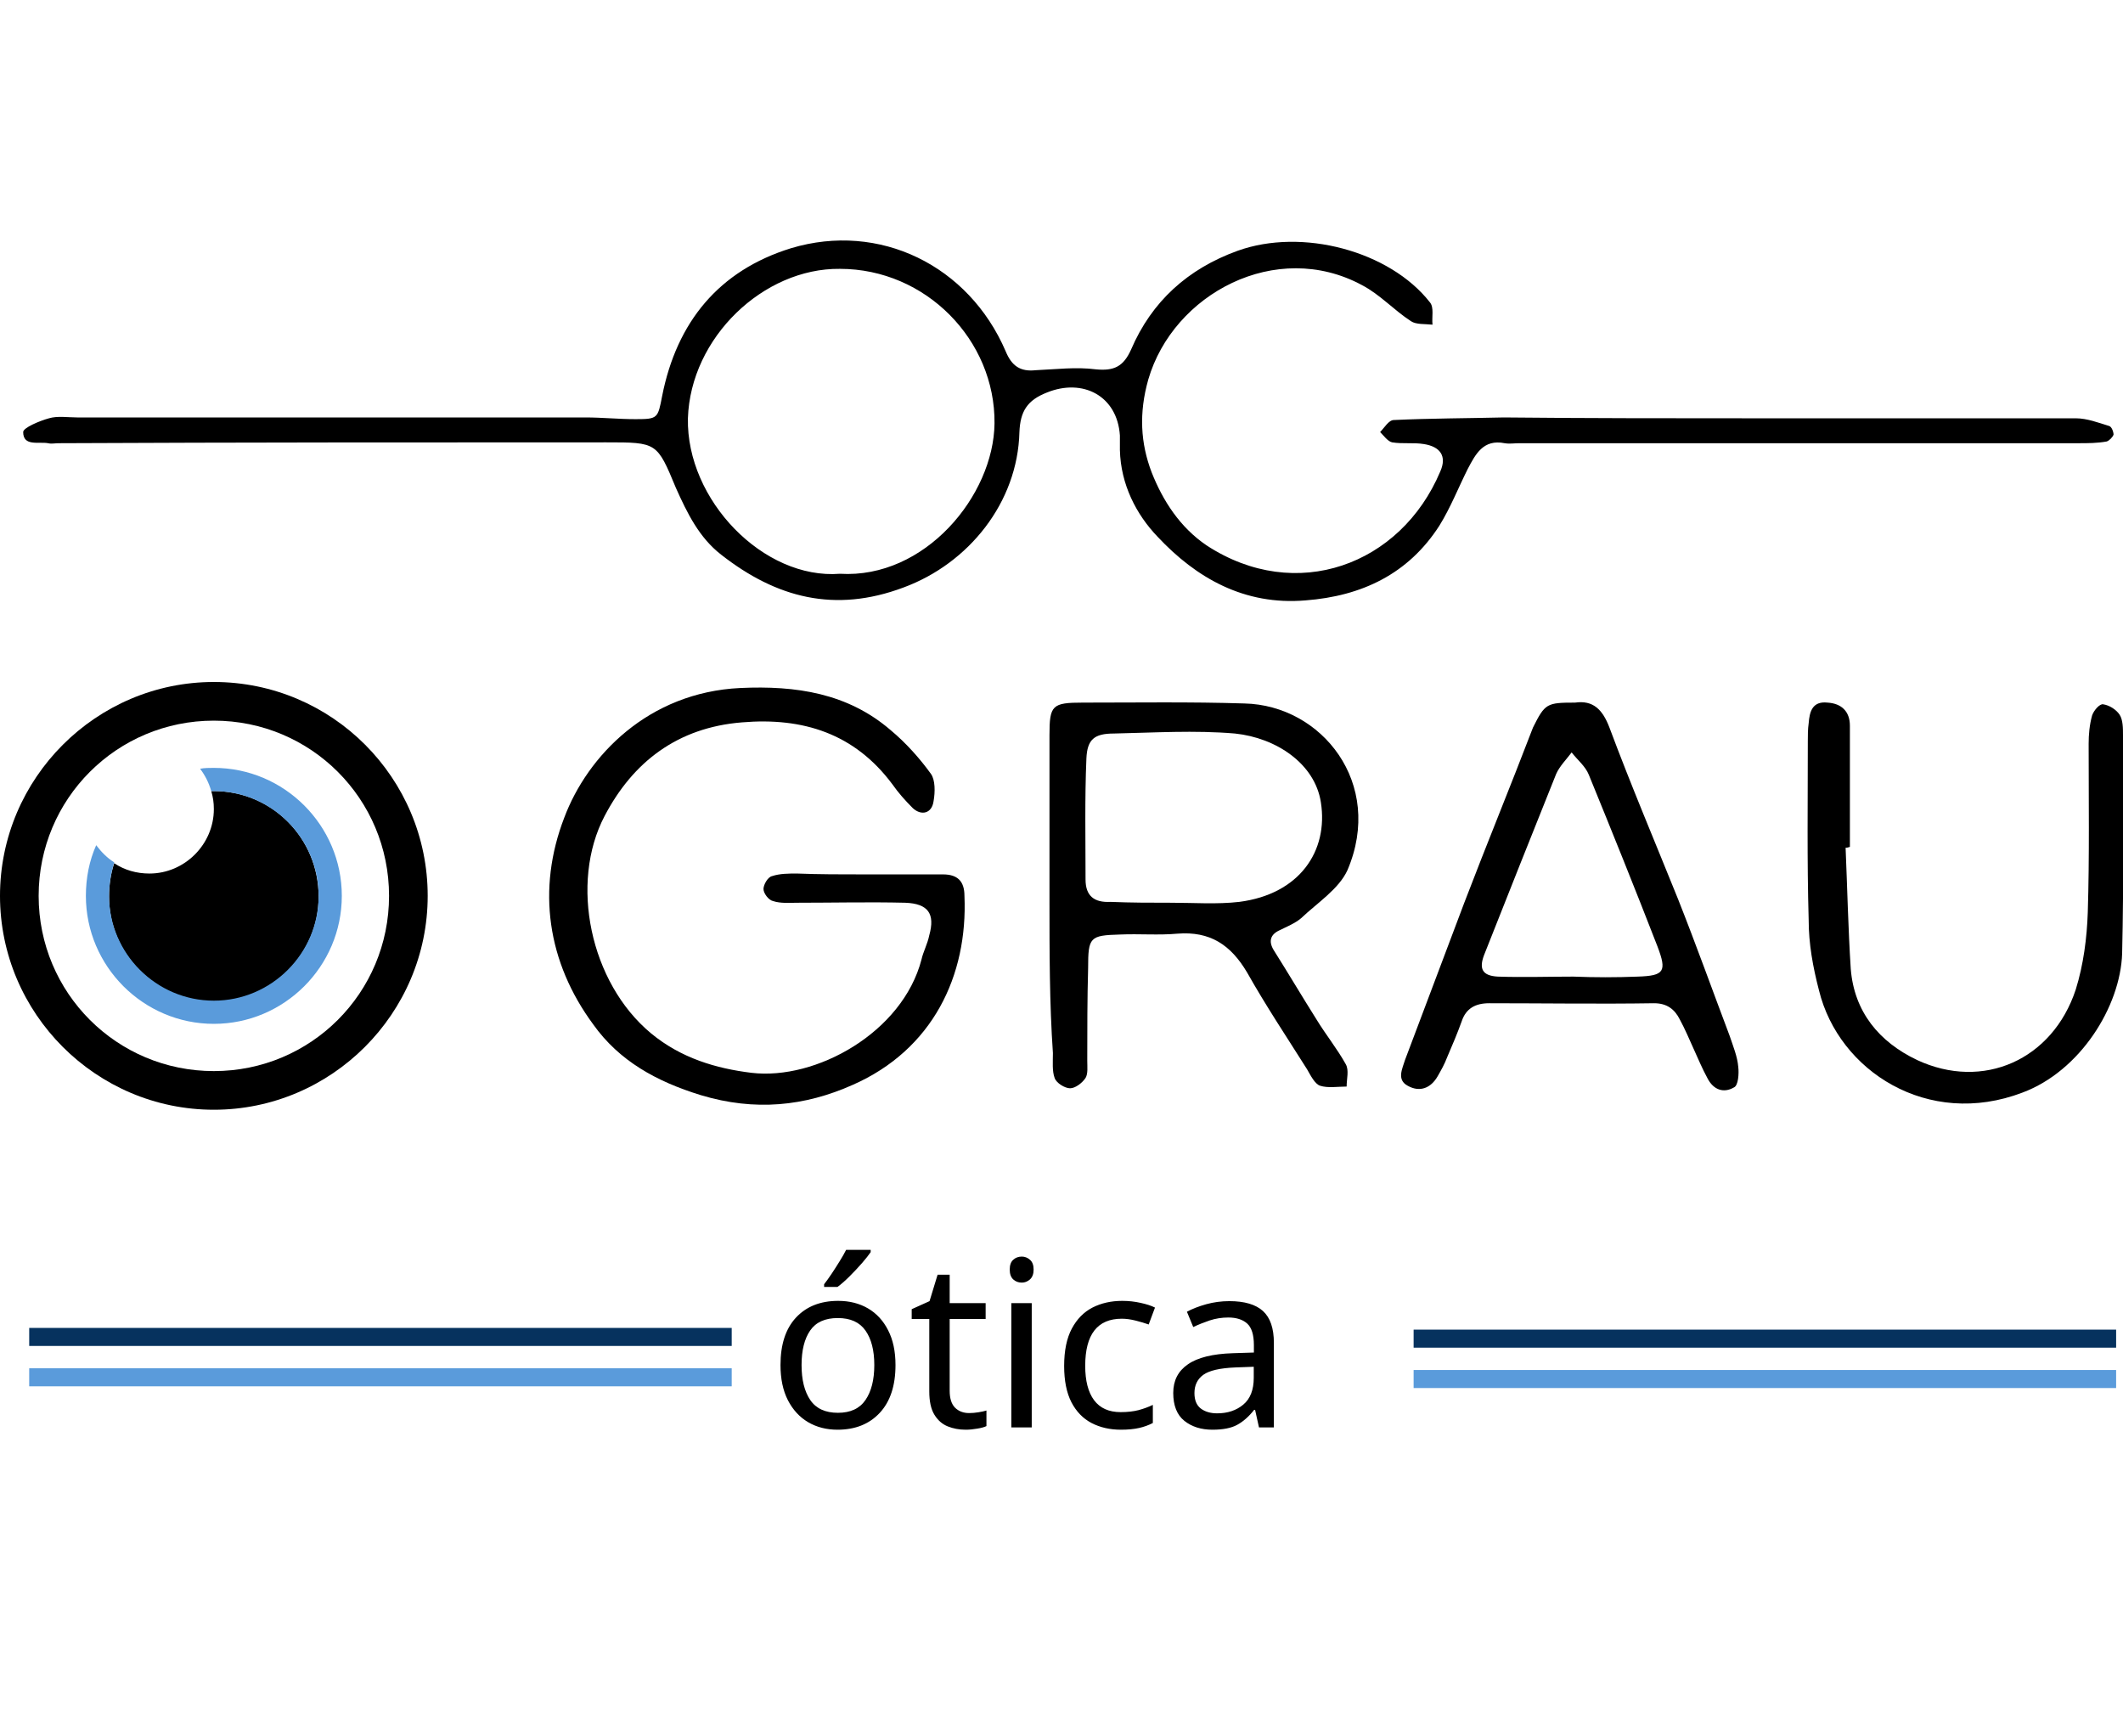
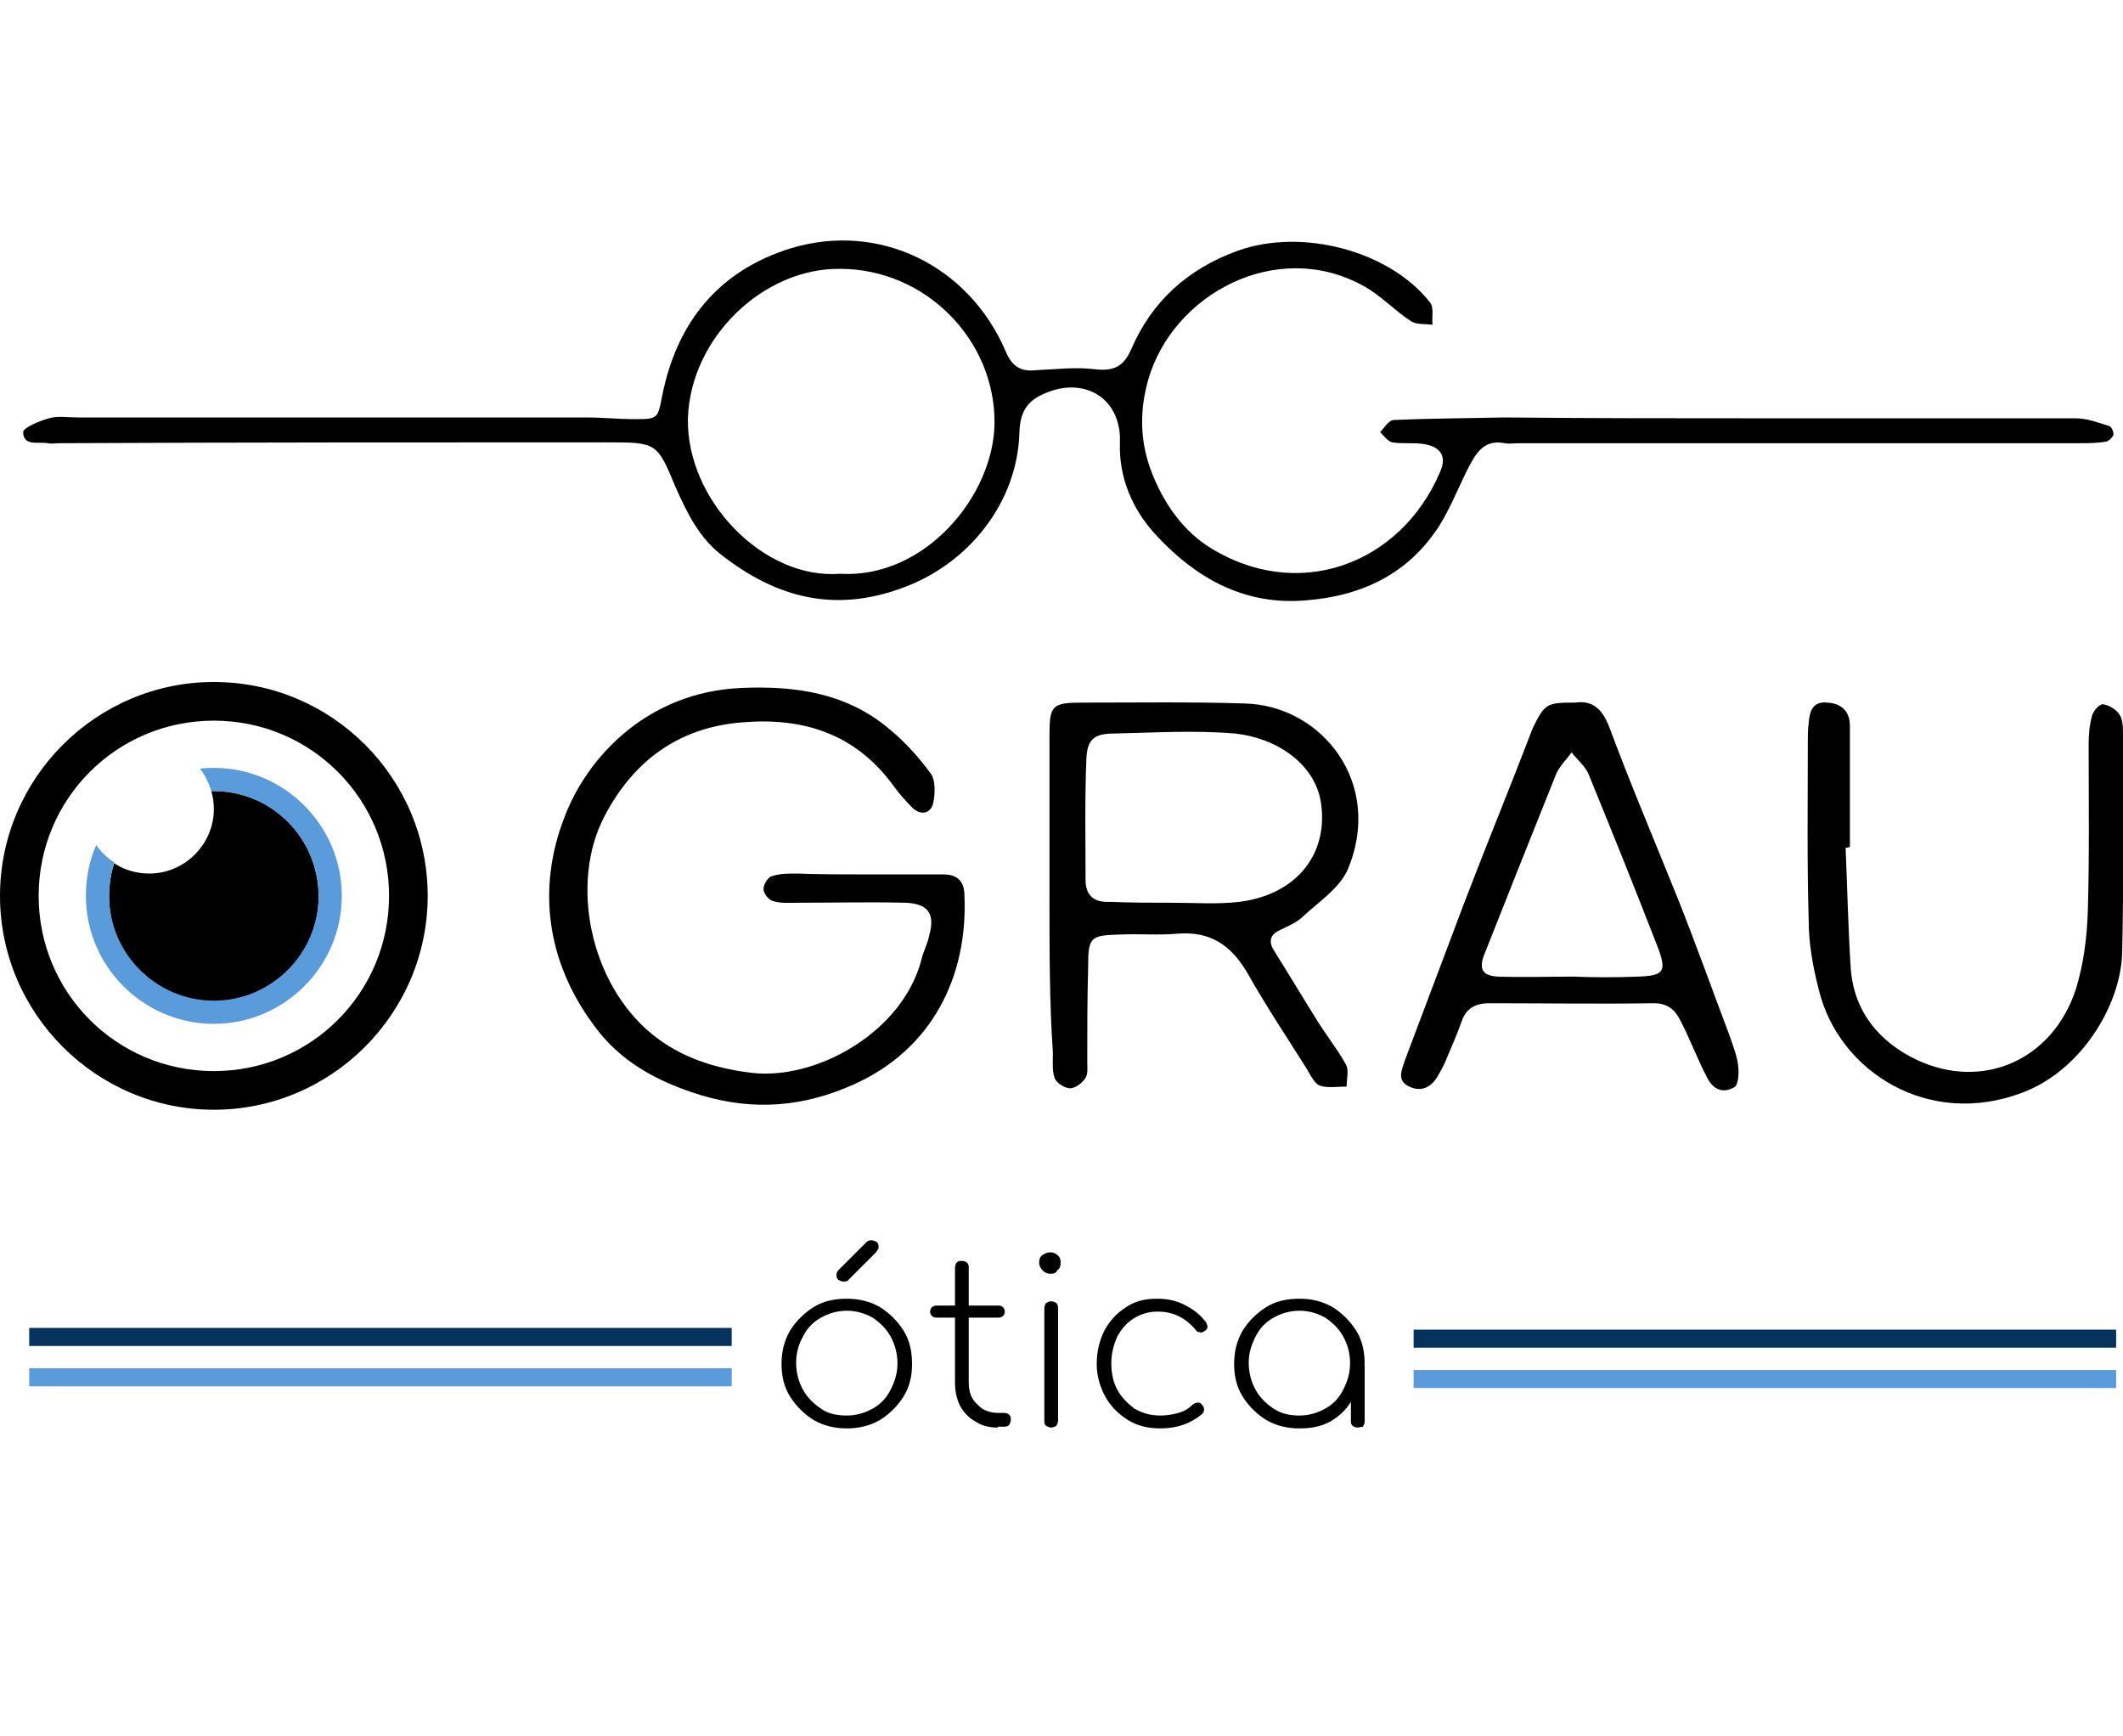
<svg xmlns="http://www.w3.org/2000/svg" version="1.1" id="Camada_1" x="0px" y="0px" viewBox="0 0 247.2 202.1" style="enable-background:new 0 0 247.2 202.1;" xml:space="preserve">
  <style type="text/css">
	.st0{fill:#5A9BDB;}
	.st1{fill:#06325E;}
- 	.st2{font-family:'Comfortaa-Light';}
- 	.st3{font-size:26.983px;}
+ 	.st2{enable-background:new    ;}
</style>
  <g>
    <g>
      <g>
-         <path d="M204.6,48.7c12.4,0,24.7,0,37.1,0c1.3,0,2.6,0.5,3.9,0.9c0.3,0.1,0.5,0.7,0.5,1c-0.1,0.3-0.5,0.7-0.8,0.8     c-1.1,0.2-2.2,0.2-3.3,0.2c-21.7,0-43.4,0-65.1,0c-0.6,0-1.1,0.1-1.7,0c-2.5-0.5-3.4,1.3-4.3,3c-1.1,2.2-2,4.5-3.3,6.6     c-3.6,5.6-9,8.2-15.6,8.7c-7.1,0.6-12.7-2.6-17.2-7.4c-2.5-2.6-4.3-6.1-4.4-10.1c0-0.6,0-1.1,0-1.7c-0.3-4.6-4.3-6.7-8.5-5     c-2.3,0.9-3.1,2.2-3.2,4.6c-0.2,8.2-5.9,15.3-13.5,18.1c-8,3-14.8,1.2-21.2-3.8c-2.6-2-4-4.9-5.3-7.8c-2.2-5.3-2.2-5.3-8.1-5.3     c-21.3,0-42.5,0-63.8,0.1c-0.4,0-0.8,0.1-1.2,0c-1.1-0.2-2.9,0.4-2.9-1.3c0-0.5,1.9-1.3,3-1.6c1-0.3,2.2-0.1,3.3-0.1     c19.7,0,39.5,0,59.2,0c1.9,0,3.8,0.2,5.8,0.2c2.6,0,2.6-0.1,3.1-2.7c1.7-8.6,6.6-14.6,15-17.2c10.3-3.1,20.7,2,25,12     c0.7,1.7,1.7,2.4,3.5,2.2c2.3-0.1,4.7-0.4,7-0.1c2.1,0.2,3.2-0.3,4.1-2.3c2.4-5.6,6.6-9.4,12.4-11.5c7.5-2.7,17.7,0,22.4,6     c0.5,0.6,0.2,1.7,0.3,2.6c-0.9-0.1-1.9,0-2.5-0.4c-2-1.3-3.6-3.1-5.7-4.2c-10-5.4-22,1-24.9,11c-1.1,3.9-0.9,7.4,0.4,10.8     c1.3,3.3,3.3,6.4,6.4,8.5c10.4,6.8,22.6,2.3,27.2-8.6c0.8-1.8,0-2.9-1.9-3.2c-1.2-0.2-2.5,0-3.7-0.2c-0.5-0.1-1-0.8-1.4-1.2     c0.5-0.5,1-1.4,1.6-1.4c4.3-0.2,8.6-0.2,12.8-0.3C184.9,48.7,194.7,48.7,204.6,48.7C204.6,48.7,204.6,48.7,204.6,48.7z      M97.8,66.8c9.9,0.6,17.9-9.1,18-17.5c0.1-9.7-8-18-18-18c-8.9-0.1-17.4,8-17.7,17.4C79.9,58.2,88.9,67.5,97.8,66.8z" />
-         <path d="M100.6,101.8c3.1,0,6.1,0,9.2,0c1.7,0,2.5,0.8,2.5,2.5c0.4,9.3-3.7,17.9-13,22c-5.6,2.5-11.4,3.1-17.7,1.2     c-5.2-1.6-9.5-4-12.5-8.2c-5.4-7.3-6.6-15.8-3.4-24.1c2.7-7.2,9.8-14.6,20.5-15.1c6.5-0.3,12.5,0.6,17.5,4.9     c1.8,1.5,3.4,3.3,4.7,5.1c0.5,0.7,0.5,2.1,0.3,3.2c-0.2,1.4-1.4,1.7-2.4,0.8c-0.9-0.9-1.7-1.8-2.4-2.8     c-4.4-5.9-10.4-7.8-17.5-7.2c-7.5,0.6-12.7,4.6-16,10.9c-4.1,7.8-1.7,19.4,5.4,25.3c3.5,2.9,7.6,4.1,11.7,4.6     c7.5,0.9,17.6-4.7,19.8-13.2c0.2-0.9,0.7-1.8,0.9-2.8c0.7-2.5-0.1-3.7-2.8-3.8c-4.2-0.1-8.3,0-12.5,0c-1,0-2,0.1-2.9-0.2     c-0.5-0.1-1.1-0.9-1.1-1.4c0-0.5,0.5-1.4,1-1.5c0.9-0.3,1.9-0.3,2.9-0.3C95.3,101.8,98,101.8,100.6,101.8     C100.6,101.8,100.6,101.8,100.6,101.8z" />
-         <path d="M122.2,104.8c0-6.4,0-12.8,0-19.2c0-3.5,0.3-3.8,3.9-3.8c6.3,0,12.5-0.1,18.8,0.1c9,0.2,16.3,9.3,12,19.4     c-1,2.2-3.5,3.8-5.4,5.6c-0.7,0.6-1.7,1-2.5,1.4c-1.1,0.5-1.3,1.3-0.7,2.3c1.7,2.7,3.3,5.4,5,8.1c1.1,1.8,2.4,3.4,3.4,5.2     c0.4,0.7,0.1,1.7,0.1,2.6c-1,0-2.2,0.2-3.1-0.1c-0.6-0.2-1.1-1.2-1.5-1.9c-2.4-3.8-4.8-7.4-7-11.3c-1.9-3.2-4.3-4.8-8.1-4.5     c-2.2,0.2-4.4,0-6.7,0.1c-3.5,0.1-3.7,0.3-3.7,3.9c-0.1,3.6-0.1,7.2-0.1,10.8c0,0.7,0.1,1.5-0.2,2c-0.4,0.6-1.2,1.2-1.8,1.2     c-0.6,0-1.6-0.6-1.8-1.2c-0.3-0.8-0.2-1.9-0.2-2.9C122.2,116.8,122.2,110.8,122.2,104.8C122.2,104.8,122.2,104.8,122.2,104.8z      M136.4,105.1C136.4,105.1,136.4,105.1,136.4,105.1c2.6,0,5.3,0.2,7.9-0.1c7-0.9,10.4-5.9,9.5-11.6c-0.7-4.5-5.2-7.5-10-8     c-4.7-0.4-9.4-0.1-14.1,0c-2.3,0-3.1,0.7-3.2,2.9c-0.2,4.7-0.1,9.4-0.1,14.1c0,1.9,1,2.7,2.9,2.6     C131.7,105.1,134,105.1,136.4,105.1z" />
-         <path d="M183.4,81.8c2.1-0.3,3.2,0.8,4,2.9c2.5,6.7,5.3,13.3,8,20c2.1,5.3,4,10.6,6,15.9c0.4,1.2,0.9,2.4,1,3.6     c0.1,0.8,0,2.2-0.5,2.4c-1.2,0.7-2.4,0.3-3.1-1.1c-0.6-1.1-1.1-2.3-1.6-3.4c-0.5-1.1-1-2.3-1.6-3.4c-0.6-1.2-1.5-1.9-3-1.9     c-6.4,0.1-12.8,0-19.2,0c-1.6,0-2.7,0.6-3.2,2.1c-0.5,1.4-1.1,2.8-1.7,4.2c-0.3,0.8-0.7,1.5-1.1,2.2c-0.8,1.4-2.1,1.9-3.5,1.1     c-1.3-0.7-0.6-2-0.3-3c2.3-6.1,4.6-12.2,6.9-18.3c2.6-6.8,5.4-13.6,8-20.4C179.9,81.9,180.1,81.8,183.4,81.8z M183.2,113.7     C183.2,113.7,183.2,113.7,183.2,113.7c2.5,0.1,5,0.1,7.5,0c3.1-0.1,3.4-0.6,2.3-3.5c-2.6-6.7-5.3-13.4-8-20c-0.4-1-1.3-1.7-2-2.6     c-0.6,0.8-1.4,1.6-1.8,2.5c-2.8,7-5.6,14-8.4,21.1c-0.6,1.6-0.2,2.4,1.6,2.5C177.4,113.8,180.3,113.7,183.2,113.7z" />
-         <path d="M214.9,98.7c0.2,4.7,0.3,9.4,0.6,14.1c0.4,5,3.3,8.5,7.7,10.6c7.7,3.6,15.8,0,18.5-8.2c0.9-2.9,1.3-6,1.4-9     c0.2-6.5,0.1-13.1,0.1-19.6c0-1.1,0.1-2.2,0.4-3.3c0.2-0.6,0.9-1.4,1.3-1.3c0.7,0.1,1.5,0.6,1.9,1.2c0.4,0.6,0.4,1.6,0.4,2.4     c0,8.5,0.1,17-0.1,25.4c-0.2,6.2-4.9,13.7-11.6,16.2c-11,4.2-21.4-2.5-23.7-11.9c-0.7-2.7-1.2-5.4-1.2-8.2     c-0.2-6.9-0.1-13.9-0.1-20.8c0-0.7,0-1.4,0.1-2.1c0.1-1.3,0.4-2.6,2.2-2.4c1.6,0.1,2.6,1,2.6,2.7c0,4.7,0,9.4,0,14.1     C215.1,98.7,215,98.7,214.9,98.7z" />
-         <path d="M24.9,92.1c-0.1,0-0.2,0-0.3,0c0.2,0.7,0.3,1.3,0.3,2.1c0,4.1-3.4,7.5-7.5,7.5c-1.5,0-2.9-0.4-4.1-1.2     c-0.4,1.2-0.6,2.5-0.6,3.9c0,6.7,5.5,12.2,12.2,12.2c6.7,0,12.2-5.5,12.2-12.2C37.1,97.6,31.7,92.1,24.9,92.1z" />
-         <path class="st0" d="M24.9,89.4c-0.5,0-1.1,0-1.6,0.1c0.6,0.8,1,1.6,1.3,2.6c0.1,0,0.2,0,0.3,0c6.7,0,12.2,5.5,12.2,12.2     c0,6.7-5.5,12.2-12.2,12.2c-6.7,0-12.2-5.5-12.2-12.2c0-1.3,0.2-2.6,0.6-3.9c-0.8-0.5-1.5-1.2-2.1-2c-0.8,1.8-1.2,3.8-1.2,5.9     c0,8.2,6.7,14.9,14.9,14.9c8.2,0,14.9-6.7,14.9-14.9C39.8,96.1,33.1,89.4,24.9,89.4z" />
+         <path d="M204.6,48.7c12.4,0,24.7,0,37.1,0c1.3,0,2.6,0.5,3.9,0.9c0.3,0.1,0.5,0.7,0.5,1c-0.1,0.3-0.5,0.7-0.8,0.8     c-1.1,0.2-2.2,0.2-3.3,0.2c-21.7,0-43.4,0-65.1,0c-0.6,0-1.1,0.1-1.7,0c-2.5-0.5-3.4,1.3-4.3,3c-1.1,2.2-2,4.5-3.3,6.6     c-3.6,5.6-9,8.2-15.6,8.7c-7.1,0.6-12.7-2.6-17.2-7.4c-2.5-2.6-4.3-6.1-4.4-10.1c0-0.6,0-1.1,0-1.7c-0.3-4.6-4.3-6.7-8.5-5     c-2.3,0.9-3.1,2.2-3.2,4.6c-0.2,8.2-5.9,15.3-13.5,18.1c-8,3-14.8,1.2-21.2-3.8c-2.6-2-4-4.9-5.3-7.8c-2.2-5.3-2.2-5.3-8.1-5.3     c-21.3,0-42.5,0-63.8,0.1c-0.4,0-0.8,0.1-1.2,0c-1.1-0.2-2.9,0.4-2.9-1.3c0-0.5,1.9-1.3,3-1.6c1-0.3,2.2-0.1,3.3-0.1     c19.7,0,39.5,0,59.2,0c1.9,0,3.8,0.2,5.8,0.2c2.6,0,2.6-0.1,3.1-2.7c1.7-8.6,6.6-14.6,15-17.2c10.3-3.1,20.7,2,25,12     c0.7,1.7,1.7,2.4,3.5,2.2c2.3-0.1,4.7-0.4,7-0.1c2.1,0.2,3.2-0.3,4.1-2.3c2.4-5.6,6.6-9.4,12.4-11.5c7.5-2.7,17.7,0,22.4,6     c0.5,0.6,0.2,1.7,0.3,2.6c-0.9-0.1-1.9,0-2.5-0.4c-2-1.3-3.6-3.1-5.7-4.2c-10-5.4-22,1-24.9,11c-1.1,3.9-0.9,7.4,0.4,10.8     c1.3,3.3,3.3,6.4,6.4,8.5c10.4,6.8,22.6,2.3,27.2-8.6c0.8-1.8,0-2.9-1.9-3.2c-1.2-0.2-2.5,0-3.7-0.2c-0.5-0.1-1-0.8-1.4-1.2     c0.5-0.5,1-1.4,1.6-1.4c4.3-0.2,8.6-0.2,12.8-0.3C184.9,48.7,194.7,48.7,204.6,48.7L204.6,48.7z M97.8,66.8     c9.9,0.6,17.9-9.1,18-17.5c0.1-9.7-8-18-18-18c-8.9-0.1-17.4,8-17.7,17.4C79.9,58.2,88.9,67.5,97.8,66.8z" />
+         <path d="M100.6,101.8c3.1,0,6.1,0,9.2,0c1.7,0,2.5,0.8,2.5,2.5c0.4,9.3-3.7,17.9-13,22c-5.6,2.5-11.4,3.1-17.7,1.2     c-5.2-1.6-9.5-4-12.5-8.2c-5.4-7.3-6.6-15.8-3.4-24.1c2.7-7.2,9.8-14.6,20.5-15.1c6.5-0.3,12.5,0.6,17.5,4.9     c1.8,1.5,3.4,3.3,4.7,5.1c0.5,0.7,0.5,2.1,0.3,3.2c-0.2,1.4-1.4,1.7-2.4,0.8c-0.9-0.9-1.7-1.8-2.4-2.8     c-4.4-5.9-10.4-7.8-17.5-7.2c-7.5,0.6-12.7,4.6-16,10.9c-4.1,7.8-1.7,19.4,5.4,25.3c3.5,2.9,7.6,4.1,11.7,4.6     c7.5,0.9,17.6-4.7,19.8-13.2c0.2-0.9,0.7-1.8,0.9-2.8c0.7-2.5-0.1-3.7-2.8-3.8c-4.2-0.1-8.3,0-12.5,0c-1,0-2,0.1-2.9-0.2     c-0.5-0.1-1.1-0.9-1.1-1.4s0.5-1.4,1-1.5c0.9-0.3,1.9-0.3,2.9-0.3C95.3,101.8,98,101.8,100.6,101.8L100.6,101.8z" />
+         <path d="M122.2,104.8c0-6.4,0-12.8,0-19.2c0-3.5,0.3-3.8,3.9-3.8c6.3,0,12.5-0.1,18.8,0.1c9,0.2,16.3,9.3,12,19.4     c-1,2.2-3.5,3.8-5.4,5.6c-0.7,0.6-1.7,1-2.5,1.4c-1.1,0.5-1.3,1.3-0.7,2.3c1.7,2.7,3.3,5.4,5,8.1c1.1,1.8,2.4,3.4,3.4,5.2     c0.4,0.7,0.1,1.7,0.1,2.6c-1,0-2.2,0.2-3.1-0.1c-0.6-0.2-1.1-1.2-1.5-1.9c-2.4-3.8-4.8-7.4-7-11.3c-1.9-3.2-4.3-4.8-8.1-4.5     c-2.2,0.2-4.4,0-6.7,0.1c-3.5,0.1-3.7,0.3-3.7,3.9c-0.1,3.6-0.1,7.2-0.1,10.8c0,0.7,0.1,1.5-0.2,2c-0.4,0.6-1.2,1.2-1.8,1.2     c-0.6,0-1.6-0.6-1.8-1.2c-0.3-0.8-0.2-1.9-0.2-2.9C122.2,116.8,122.2,110.8,122.2,104.8L122.2,104.8z M136.4,105.1L136.4,105.1     c2.6,0,5.3,0.2,7.9-0.1c7-0.9,10.4-5.9,9.5-11.6c-0.7-4.5-5.2-7.5-10-8c-4.7-0.4-9.4-0.1-14.1,0c-2.3,0-3.1,0.7-3.2,2.9     c-0.2,4.7-0.1,9.4-0.1,14.1c0,1.9,1,2.7,2.9,2.6C131.7,105.1,134,105.1,136.4,105.1z" />
+         <path d="M183.4,81.8c2.1-0.3,3.2,0.8,4,2.9c2.5,6.7,5.3,13.3,8,20c2.1,5.3,4,10.6,6,15.9c0.4,1.2,0.9,2.4,1,3.6     c0.1,0.8,0,2.2-0.5,2.4c-1.2,0.7-2.4,0.3-3.1-1.1c-0.6-1.1-1.1-2.3-1.6-3.4s-1-2.3-1.6-3.4c-0.6-1.2-1.5-1.9-3-1.9     c-6.4,0.1-12.8,0-19.2,0c-1.6,0-2.7,0.6-3.2,2.1c-0.5,1.4-1.1,2.8-1.7,4.2c-0.3,0.8-0.7,1.5-1.1,2.2c-0.8,1.4-2.1,1.9-3.5,1.1     c-1.3-0.7-0.6-2-0.3-3c2.3-6.1,4.6-12.2,6.9-18.3c2.6-6.8,5.4-13.6,8-20.4C179.9,81.9,180.1,81.8,183.4,81.8z M183.2,113.7     L183.2,113.7c2.5,0.1,5,0.1,7.5,0c3.1-0.1,3.4-0.6,2.3-3.5c-2.6-6.7-5.3-13.4-8-20c-0.4-1-1.3-1.7-2-2.6     c-0.6,0.8-1.4,1.6-1.8,2.5c-2.8,7-5.6,14-8.4,21.1c-0.6,1.6-0.2,2.4,1.6,2.5C177.4,113.8,180.3,113.7,183.2,113.7z" />
+         <path d="M214.9,98.7c0.2,4.7,0.3,9.4,0.6,14.1c0.4,5,3.3,8.5,7.7,10.6c7.7,3.6,15.8,0,18.5-8.2c0.9-2.9,1.3-6,1.4-9     c0.2-6.5,0.1-13.1,0.1-19.6c0-1.1,0.1-2.2,0.4-3.3c0.2-0.6,0.9-1.4,1.3-1.3c0.7,0.1,1.5,0.6,1.9,1.2s0.4,1.6,0.4,2.4     c0,8.5,0.1,17-0.1,25.4c-0.2,6.2-4.9,13.7-11.6,16.2c-11,4.2-21.4-2.5-23.7-11.9c-0.7-2.7-1.2-5.4-1.2-8.2     c-0.2-6.9-0.1-13.9-0.1-20.8c0-0.7,0-1.4,0.1-2.1c0.1-1.3,0.4-2.6,2.2-2.4c1.6,0.1,2.6,1,2.6,2.7c0,4.7,0,9.4,0,14.1     C215.1,98.7,215,98.7,214.9,98.7z" />
+         <path d="M24.9,92.1c-0.1,0-0.2,0-0.3,0c0.2,0.7,0.3,1.3,0.3,2.1c0,4.1-3.4,7.5-7.5,7.5c-1.5,0-2.9-0.4-4.1-1.2     c-0.4,1.2-0.6,2.5-0.6,3.9c0,6.7,5.5,12.2,12.2,12.2s12.2-5.5,12.2-12.2C37.1,97.6,31.7,92.1,24.9,92.1z" />
+         <path class="st0" d="M24.9,89.4c-0.5,0-1.1,0-1.6,0.1c0.6,0.8,1,1.6,1.3,2.6c0.1,0,0.2,0,0.3,0c6.7,0,12.2,5.5,12.2,12.2     s-5.5,12.2-12.2,12.2s-12.2-5.5-12.2-12.2c0-1.3,0.2-2.6,0.6-3.9c-0.8-0.5-1.5-1.2-2.1-2c-0.8,1.8-1.2,3.8-1.2,5.9     c0,8.2,6.7,14.9,14.9,14.9s14.9-6.7,14.9-14.9C39.8,96.1,33.1,89.4,24.9,89.4z" />
        <path d="M24.9,83.9c11.3,0,20.4,9.1,20.4,20.4s-9.1,20.4-20.4,20.4s-20.4-9.1-20.4-20.4S13.6,83.9,24.9,83.9 M24.9,79.4     C11.2,79.4,0,90.6,0,104.3s11.2,24.9,24.9,24.9s24.9-11.2,24.9-24.9S38.7,79.4,24.9,79.4L24.9,79.4z" />
      </g>
    </g>
    <g>
      <g>
        <rect x="3.4" y="154.6" class="st1" width="81.8" height="2.1" />
      </g>
      <g>
        <rect x="164.6" y="154.8" class="st1" width="81.8" height="2.1" />
      </g>
    </g>
    <g>
      <g>
        <rect x="3.4" y="159.3" class="st0" width="81.8" height="2.1" />
      </g>
      <g>
        <rect x="164.6" y="159.5" class="st0" width="81.8" height="2.1" />
      </g>
    </g>
-     <text transform="matrix(1 0 0 1 89.396 166.1856)" class="st2 st3">ótica</text>
+     <g class="st2">
+       <path d="M98.6,166.3c-1.4,0-2.7-0.3-3.9-1c-1.1-0.7-2-1.6-2.7-2.7c-0.7-1.1-1-2.4-1-3.8c0-1.4,0.3-2.7,1-3.9    c0.7-1.1,1.6-2,2.7-2.7c1.1-0.7,2.4-1,3.9-1c1.4,0,2.7,0.3,3.9,1c1.1,0.7,2,1.6,2.7,2.7c0.7,1.1,1,2.4,1,3.9c0,1.4-0.3,2.7-1,3.8    c-0.7,1.1-1.6,2-2.7,2.7C101.3,166,100,166.3,98.6,166.3z M98.6,164.8c1.1,0,2.1-0.3,3-0.8c0.9-0.5,1.6-1.2,2.1-2.2    s0.8-1.9,0.8-3.1c0-1.1-0.3-2.2-0.8-3.1s-1.2-1.6-2.1-2.2c-0.9-0.5-1.9-0.8-3-0.8c-1.1,0-2.1,0.3-3,0.8c-0.9,0.5-1.6,1.2-2.1,2.2    c-0.5,0.9-0.8,1.9-0.8,3.1c0,1.1,0.3,2.2,0.8,3.1c0.5,0.9,1.2,1.6,2.1,2.2C96.4,164.6,97.5,164.8,98.6,164.8z M98.2,149.2    c-0.2,0-0.4-0.1-0.6-0.2c-0.2-0.2-0.2-0.4-0.2-0.6c0-0.2,0.1-0.4,0.2-0.5l3.3-3.3c0.2-0.2,0.4-0.2,0.6-0.2c0.2,0,0.4,0.1,0.6,0.2    c0.2,0.2,0.2,0.4,0.2,0.6c0,0.1,0,0.2-0.1,0.3s-0.1,0.2-0.2,0.3l-3.3,3.3C98.6,149.2,98.4,149.2,98.2,149.2z" />
+       <path d="M109,153.4c-0.2,0-0.4-0.1-0.5-0.2c-0.1-0.1-0.2-0.3-0.2-0.5s0.1-0.4,0.2-0.5c0.1-0.1,0.3-0.2,0.5-0.2h7.3    c0.2,0,0.4,0.1,0.5,0.2s0.2,0.3,0.2,0.5s-0.1,0.4-0.2,0.5c-0.1,0.1-0.3,0.2-0.5,0.2H109z M116.2,166.2c-1,0-1.9-0.2-2.6-0.7    c-0.8-0.4-1.4-1.1-1.8-1.8c-0.4-0.8-0.6-1.7-0.6-2.7v-13.4c0-0.3,0.1-0.5,0.2-0.6c0.2-0.2,0.3-0.2,0.6-0.2c0.3,0,0.5,0.1,0.6,0.2    c0.2,0.2,0.2,0.4,0.2,0.6V161c0,1,0.3,1.9,1,2.5c0.6,0.7,1.5,1,2.5,1h0.6c0.3,0,0.5,0.1,0.6,0.2c0.2,0.2,0.2,0.4,0.2,0.6    c0,0.2-0.1,0.4-0.2,0.6c-0.2,0.2-0.4,0.2-0.6,0.2H116.2z" />
+       <path d="M122.3,148.3c-0.3,0-0.6-0.1-0.9-0.4c-0.2-0.2-0.4-0.5-0.4-0.9c0-0.4,0.1-0.7,0.4-0.9c0.3-0.2,0.6-0.3,0.9-0.3    c0.3,0,0.6,0.1,0.8,0.3c0.3,0.2,0.4,0.5,0.4,0.9c0,0.4-0.1,0.7-0.4,0.9C123,148.2,122.7,148.3,122.3,148.3z M122.4,166.2    c-0.2,0-0.4-0.1-0.6-0.2c-0.2-0.2-0.2-0.3-0.2-0.6v-13.1c0-0.3,0.1-0.4,0.2-0.6c0.2-0.1,0.3-0.2,0.6-0.2c0.3,0,0.4,0.1,0.6,0.2    c0.1,0.1,0.2,0.3,0.2,0.6v13.1c0,0.2-0.1,0.4-0.2,0.6C122.8,166.1,122.6,166.2,122.4,166.2z" />
+       <path d="M135.1,166.3c-1.4,0-2.7-0.3-3.8-1c-1.1-0.7-2-1.6-2.6-2.7c-0.6-1.1-1-2.4-1-3.8c0-1.4,0.3-2.7,0.9-3.9    c0.6-1.1,1.4-2,2.5-2.7c1-0.7,2.2-1,3.6-1c1.2,0,2.2,0.2,3.2,0.7s1.8,1.1,2.5,2c0.1,0.2,0.2,0.4,0.2,0.6c0,0.2-0.2,0.4-0.4,0.5    c-0.2,0.1-0.3,0.2-0.5,0.1c-0.2,0-0.4-0.1-0.5-0.3c-1.2-1.4-2.6-2.1-4.4-2.1c-1.1,0-2,0.3-2.8,0.8c-0.8,0.5-1.4,1.2-1.9,2.1    c-0.4,0.9-0.7,1.9-0.7,3.1c0,1.1,0.2,2.2,0.7,3.1c0.5,0.9,1.2,1.6,2,2.2c0.9,0.5,1.8,0.8,3,0.8c0.7,0,1.4-0.1,2.1-0.3    c0.7-0.2,1.2-0.5,1.7-1c0.2-0.1,0.3-0.2,0.5-0.2c0.2,0,0.4,0,0.5,0.2c0.2,0.2,0.3,0.3,0.3,0.6c0,0.2-0.1,0.4-0.2,0.5    C138.7,165.7,137.1,166.3,135.1,166.3z" />
+       <path d="M151.3,166.3c-1.4,0-2.7-0.3-3.9-1c-1.1-0.7-2-1.6-2.7-2.7c-0.7-1.1-1-2.4-1-3.8c0-1.4,0.3-2.7,1-3.9    c0.7-1.1,1.6-2,2.7-2.7c1.1-0.7,2.4-1,3.9-1c1.4,0,2.7,0.3,3.9,1c1.1,0.7,2,1.6,2.7,2.7s1,2.4,1,3.9l-0.7,1.1    c0,1.2-0.3,2.3-0.9,3.3c-0.6,1-1.4,1.7-2.4,2.3C153.8,166.1,152.6,166.3,151.3,166.3z M151.3,164.8c1.1,0,2.1-0.3,3-0.8    c0.9-0.5,1.6-1.2,2.1-2.2s0.8-1.9,0.8-3.1c0-1.2-0.3-2.2-0.8-3.1s-1.2-1.6-2.1-2.2c-0.9-0.5-1.9-0.8-3-0.8c-1.1,0-2.1,0.3-3,0.8    c-0.9,0.5-1.6,1.2-2.1,2.2s-0.8,1.9-0.8,3.1c0,1.1,0.3,2.2,0.8,3.1s1.2,1.6,2.1,2.2C149.2,164.6,150.2,164.8,151.3,164.8z     M158.1,166.2c-0.3,0-0.5-0.1-0.6-0.2c-0.2-0.2-0.2-0.3-0.2-0.6v-4.9l0.5-1.6h1.1v6.6c0,0.2-0.1,0.4-0.2,0.6    C158.5,166.1,158.3,166.2,158.1,166.2z" />
+     </g>
  </g>
</svg>
